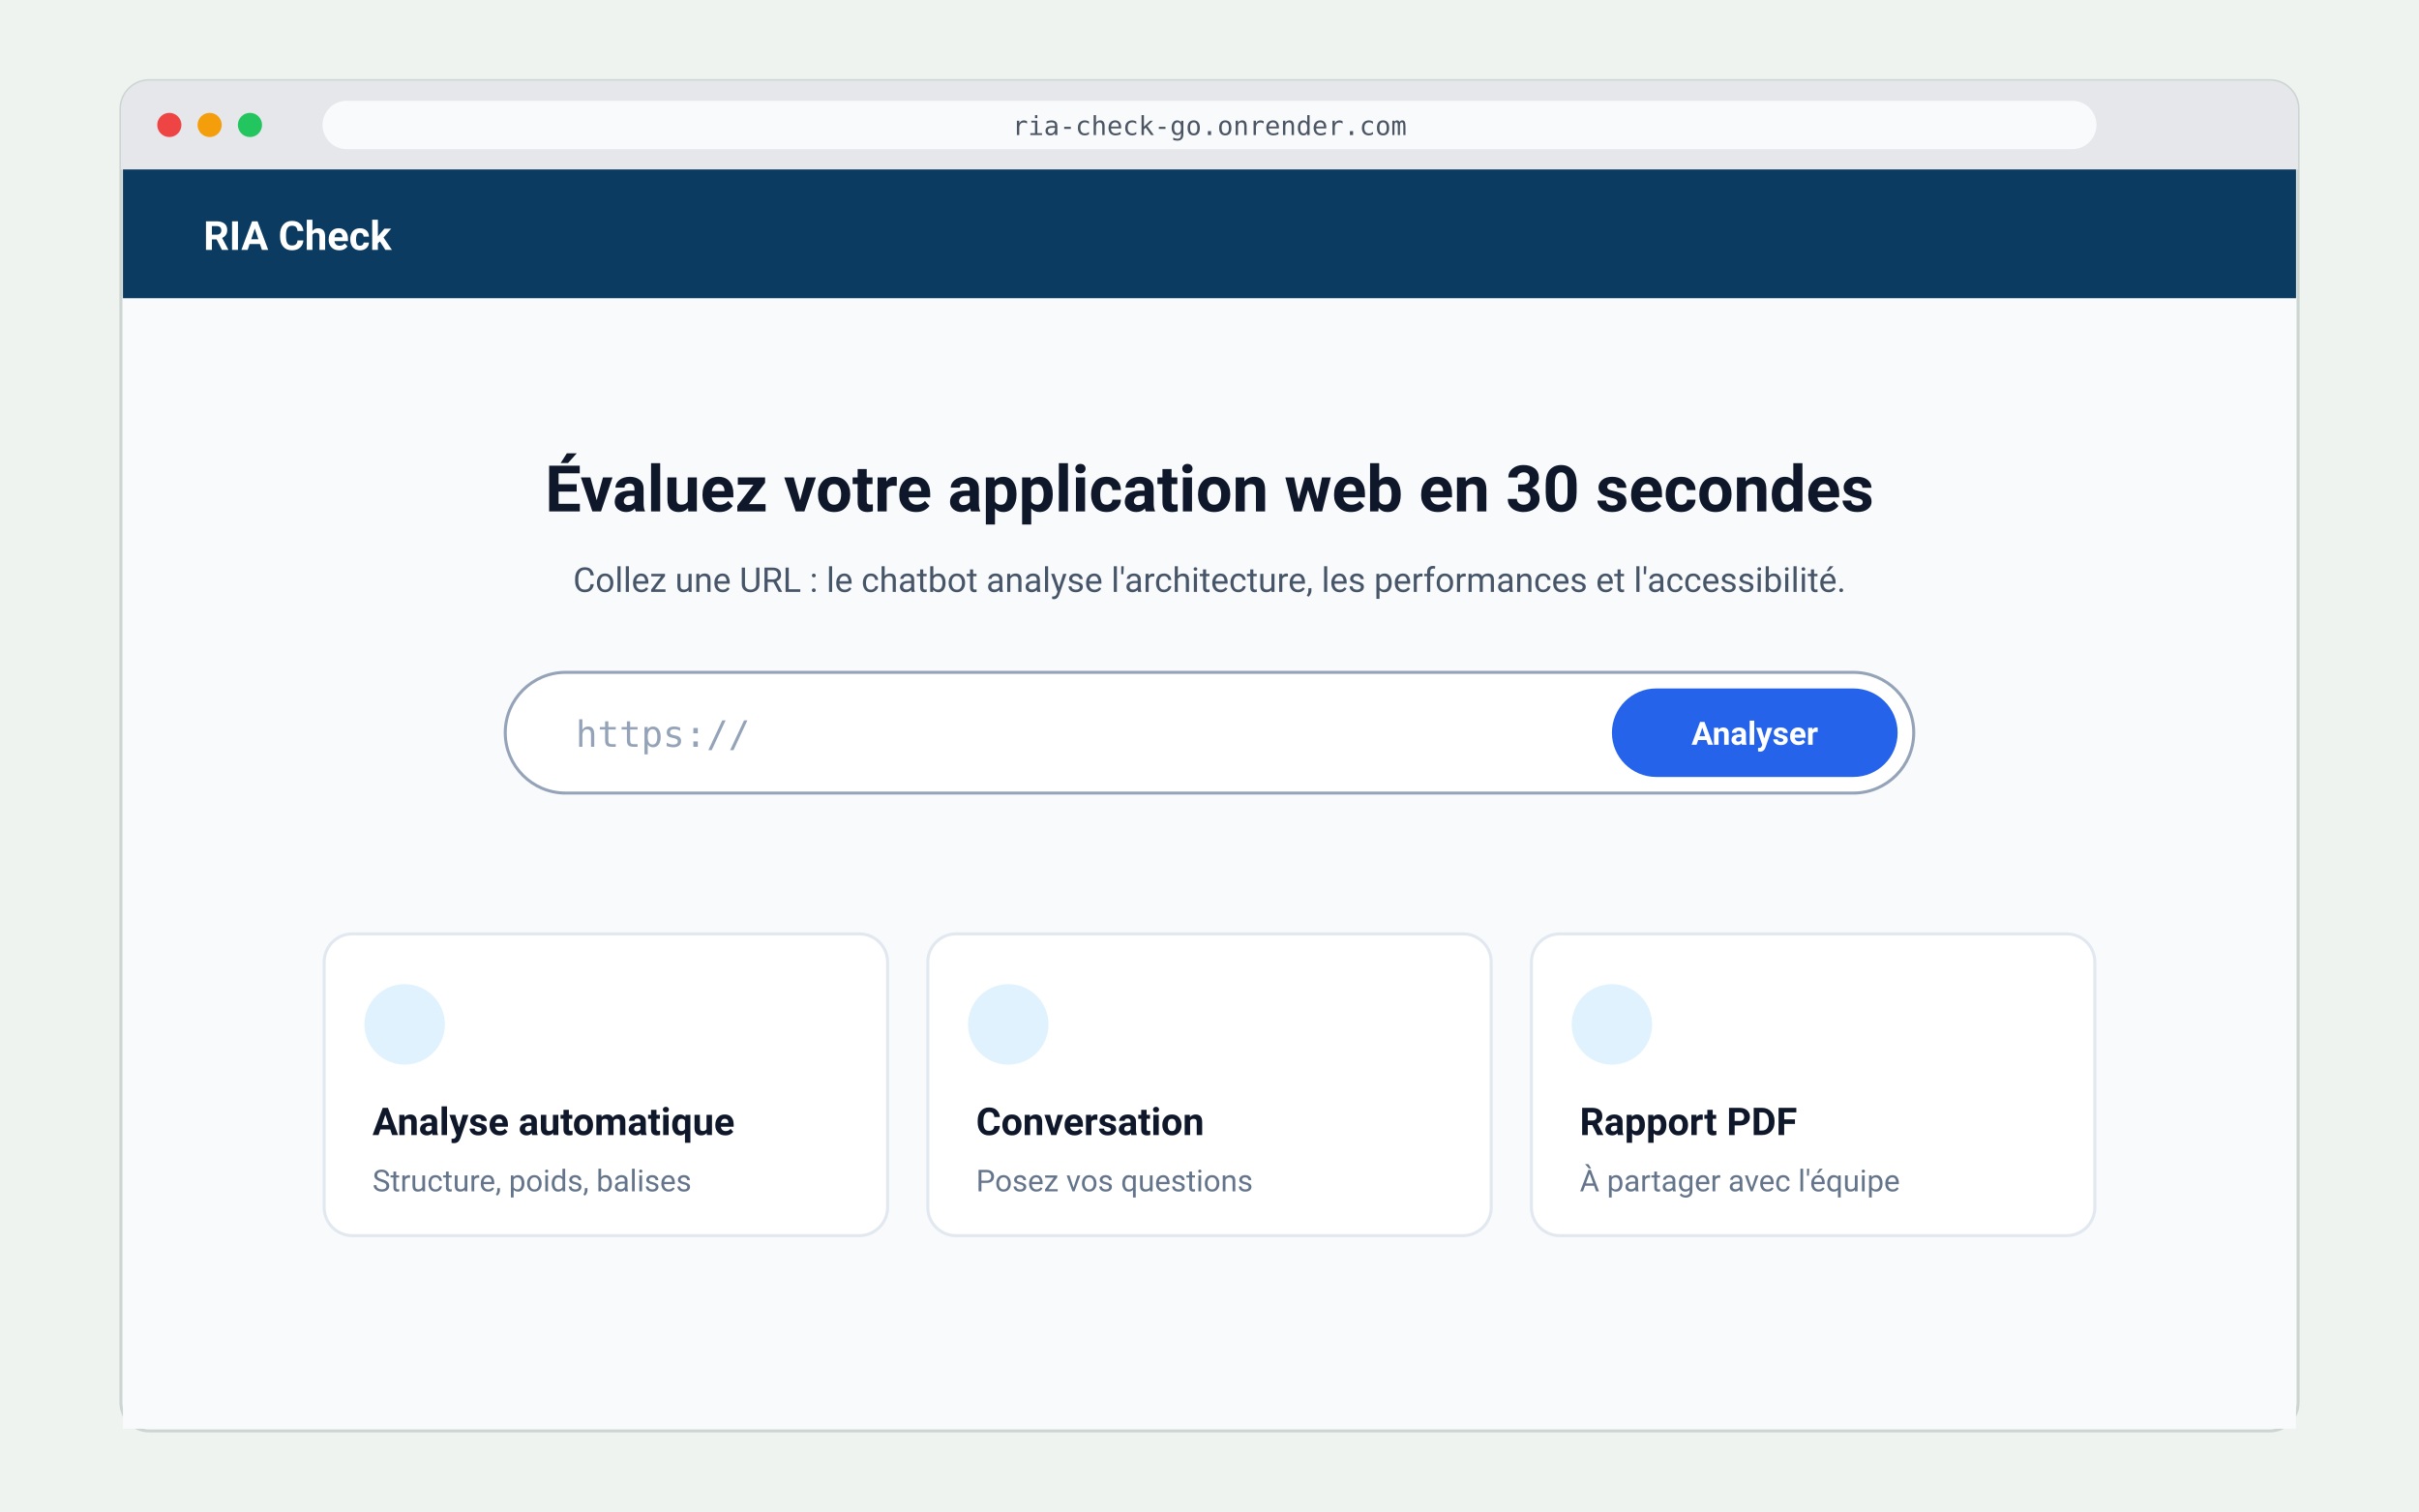
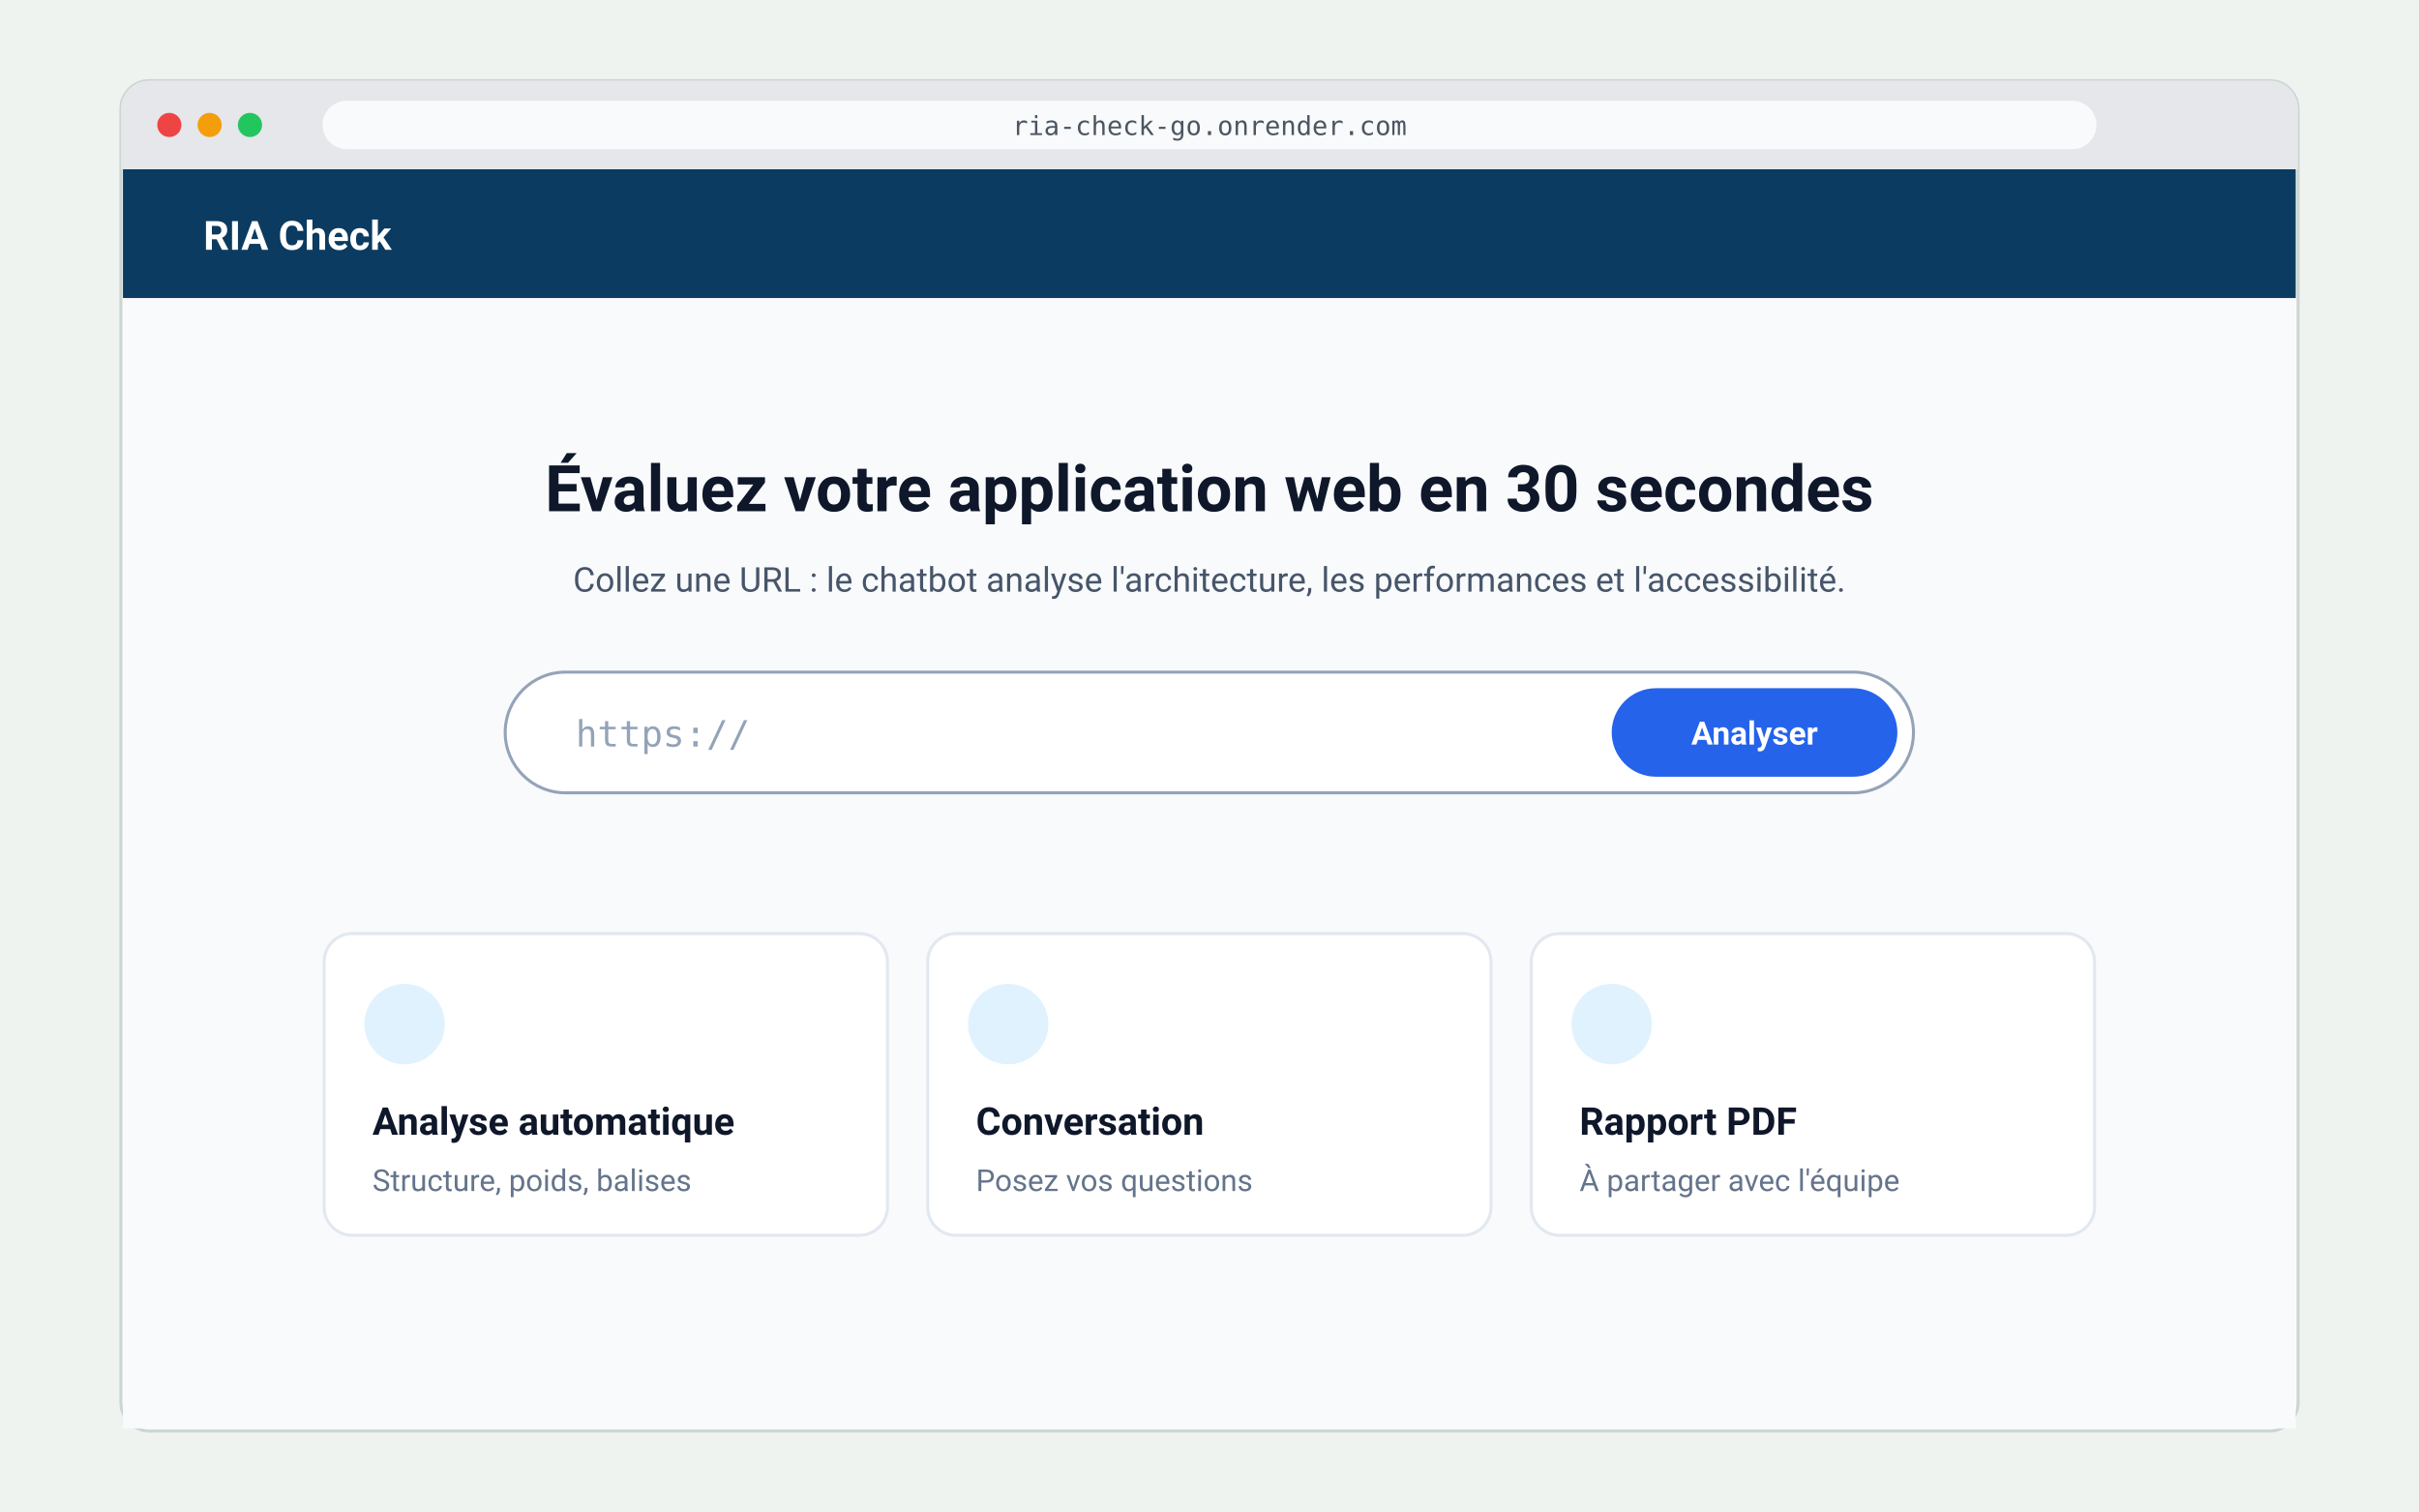
<svg xmlns="http://www.w3.org/2000/svg" viewBox="0 0 1200 750" width="1200" height="750" role="img" aria-label="Page d'accueil de RIA Check avec champ d'URL et trois fonctionnalités">
  <rect width="1200" height="750" fill="#eef3f0" />
  <g>
    <rect x="60" y="40" width="1080" height="670" rx="14" fill="#ffffff" stroke="#cbd5d1" stroke-width="1.5" />
    <path d="M60 54 a14 14 0 0 1 14 -14 h1052 a14 14 0 0 1 14 14 v30 h-1080 z" fill="#e5e7eb" />
    <circle cx="84" cy="62" r="6" fill="#ef4444" />
    <circle cx="104" cy="62" r="6" fill="#f59e0b" />
    <circle cx="124" cy="62" r="6" fill="#22c55e" />
    <rect x="160" y="50" width="880" height="24" rx="12" fill="#f9fafb" />
    <text x="600.0" y="67" font-family="SFMono-Regular, Consolas, Menlo, monospace" font-size="13" font-weight="400" fill="#4b5563" text-anchor="middle">ria-check-go.onrender.com</text>
  </g>
-   <svg x="61" y="84" width="1078" height="625" viewBox="0 0 1080 626">
+   <g transform="translate(61 84) scale(0.998)">
    <rect x="0" y="0" width="1080" height="626" rx="0" fill="#f8fafc" />
    <rect x="0" y="0" width="1080" height="64" rx="0" fill="#0b3b60" />
    <text x="40" y="40" font-family="Segoe UI, Roboto, Helvetica, Arial, sans-serif" font-size="20" font-weight="700" fill="#fff" text-anchor="start">RIA Check</text>
    <text x="540" y="170" font-family="Segoe UI, Roboto, Helvetica, Arial, sans-serif" font-size="32" font-weight="700" fill="#0f172a" text-anchor="middle">Évaluez votre application web en 30 secondes</text>
    <text x="540" y="210" font-family="Segoe UI, Roboto, Helvetica, Arial, sans-serif" font-size="17" font-weight="400" fill="#475569" text-anchor="middle">Collez une URL : le chatbot analyse l'architecture, les performances et l'accessibilité.</text>
    <rect x="190" y="250" width="700" height="60" rx="30" fill="#ffffff" stroke="#94a3b8" stroke-width="1.5" />
    <text x="225" y="287" font-family="SFMono-Regular, Consolas, Menlo, monospace" font-size="18" font-weight="400" fill="#94a3b8" text-anchor="start">https://</text>
    <rect x="740" y="258" width="142" height="44" rx="22" fill="#2563eb" />
    <text x="811" y="286" font-family="Segoe UI, Roboto, Helvetica, Arial, sans-serif" font-size="16" font-weight="700" fill="#fff" text-anchor="middle">Analyser</text>
    <rect x="100" y="380" width="280" height="150" rx="14" fill="#ffffff" stroke="#e2e8f0" stroke-width="1.5" />
    <circle cx="140" cy="425" r="20" fill="#e0f2fe" />
    <text x="124" y="480" font-family="Segoe UI, Roboto, Helvetica, Arial, sans-serif" font-size="19" font-weight="700" fill="#0f172a" text-anchor="start">Analyse automatique</text>
    <text x="124" y="508" font-family="Segoe UI, Roboto, Helvetica, Arial, sans-serif" font-size="15" font-weight="400" fill="#64748b" text-anchor="start">Structure, poids, balises</text>
    <rect x="400" y="380" width="280" height="150" rx="14" fill="#ffffff" stroke="#e2e8f0" stroke-width="1.5" />
    <circle cx="440" cy="425" r="20" fill="#e0f2fe" />
    <text x="424" y="480" font-family="Segoe UI, Roboto, Helvetica, Arial, sans-serif" font-size="19" font-weight="700" fill="#0f172a" text-anchor="start">Conversation</text>
    <text x="424" y="508" font-family="Segoe UI, Roboto, Helvetica, Arial, sans-serif" font-size="15" font-weight="400" fill="#64748b" text-anchor="start">Posez vos questions</text>
    <rect x="700" y="380" width="280" height="150" rx="14" fill="#ffffff" stroke="#e2e8f0" stroke-width="1.5" />
    <circle cx="740" cy="425" r="20" fill="#e0f2fe" />
    <text x="724" y="480" font-family="Segoe UI, Roboto, Helvetica, Arial, sans-serif" font-size="19" font-weight="700" fill="#0f172a" text-anchor="start">Rapport PDF</text>
    <text x="724" y="508" font-family="Segoe UI, Roboto, Helvetica, Arial, sans-serif" font-size="15" font-weight="400" fill="#64748b" text-anchor="start">À partager avec l'équipe</text>
-   </svg>
+   </g>
</svg>
